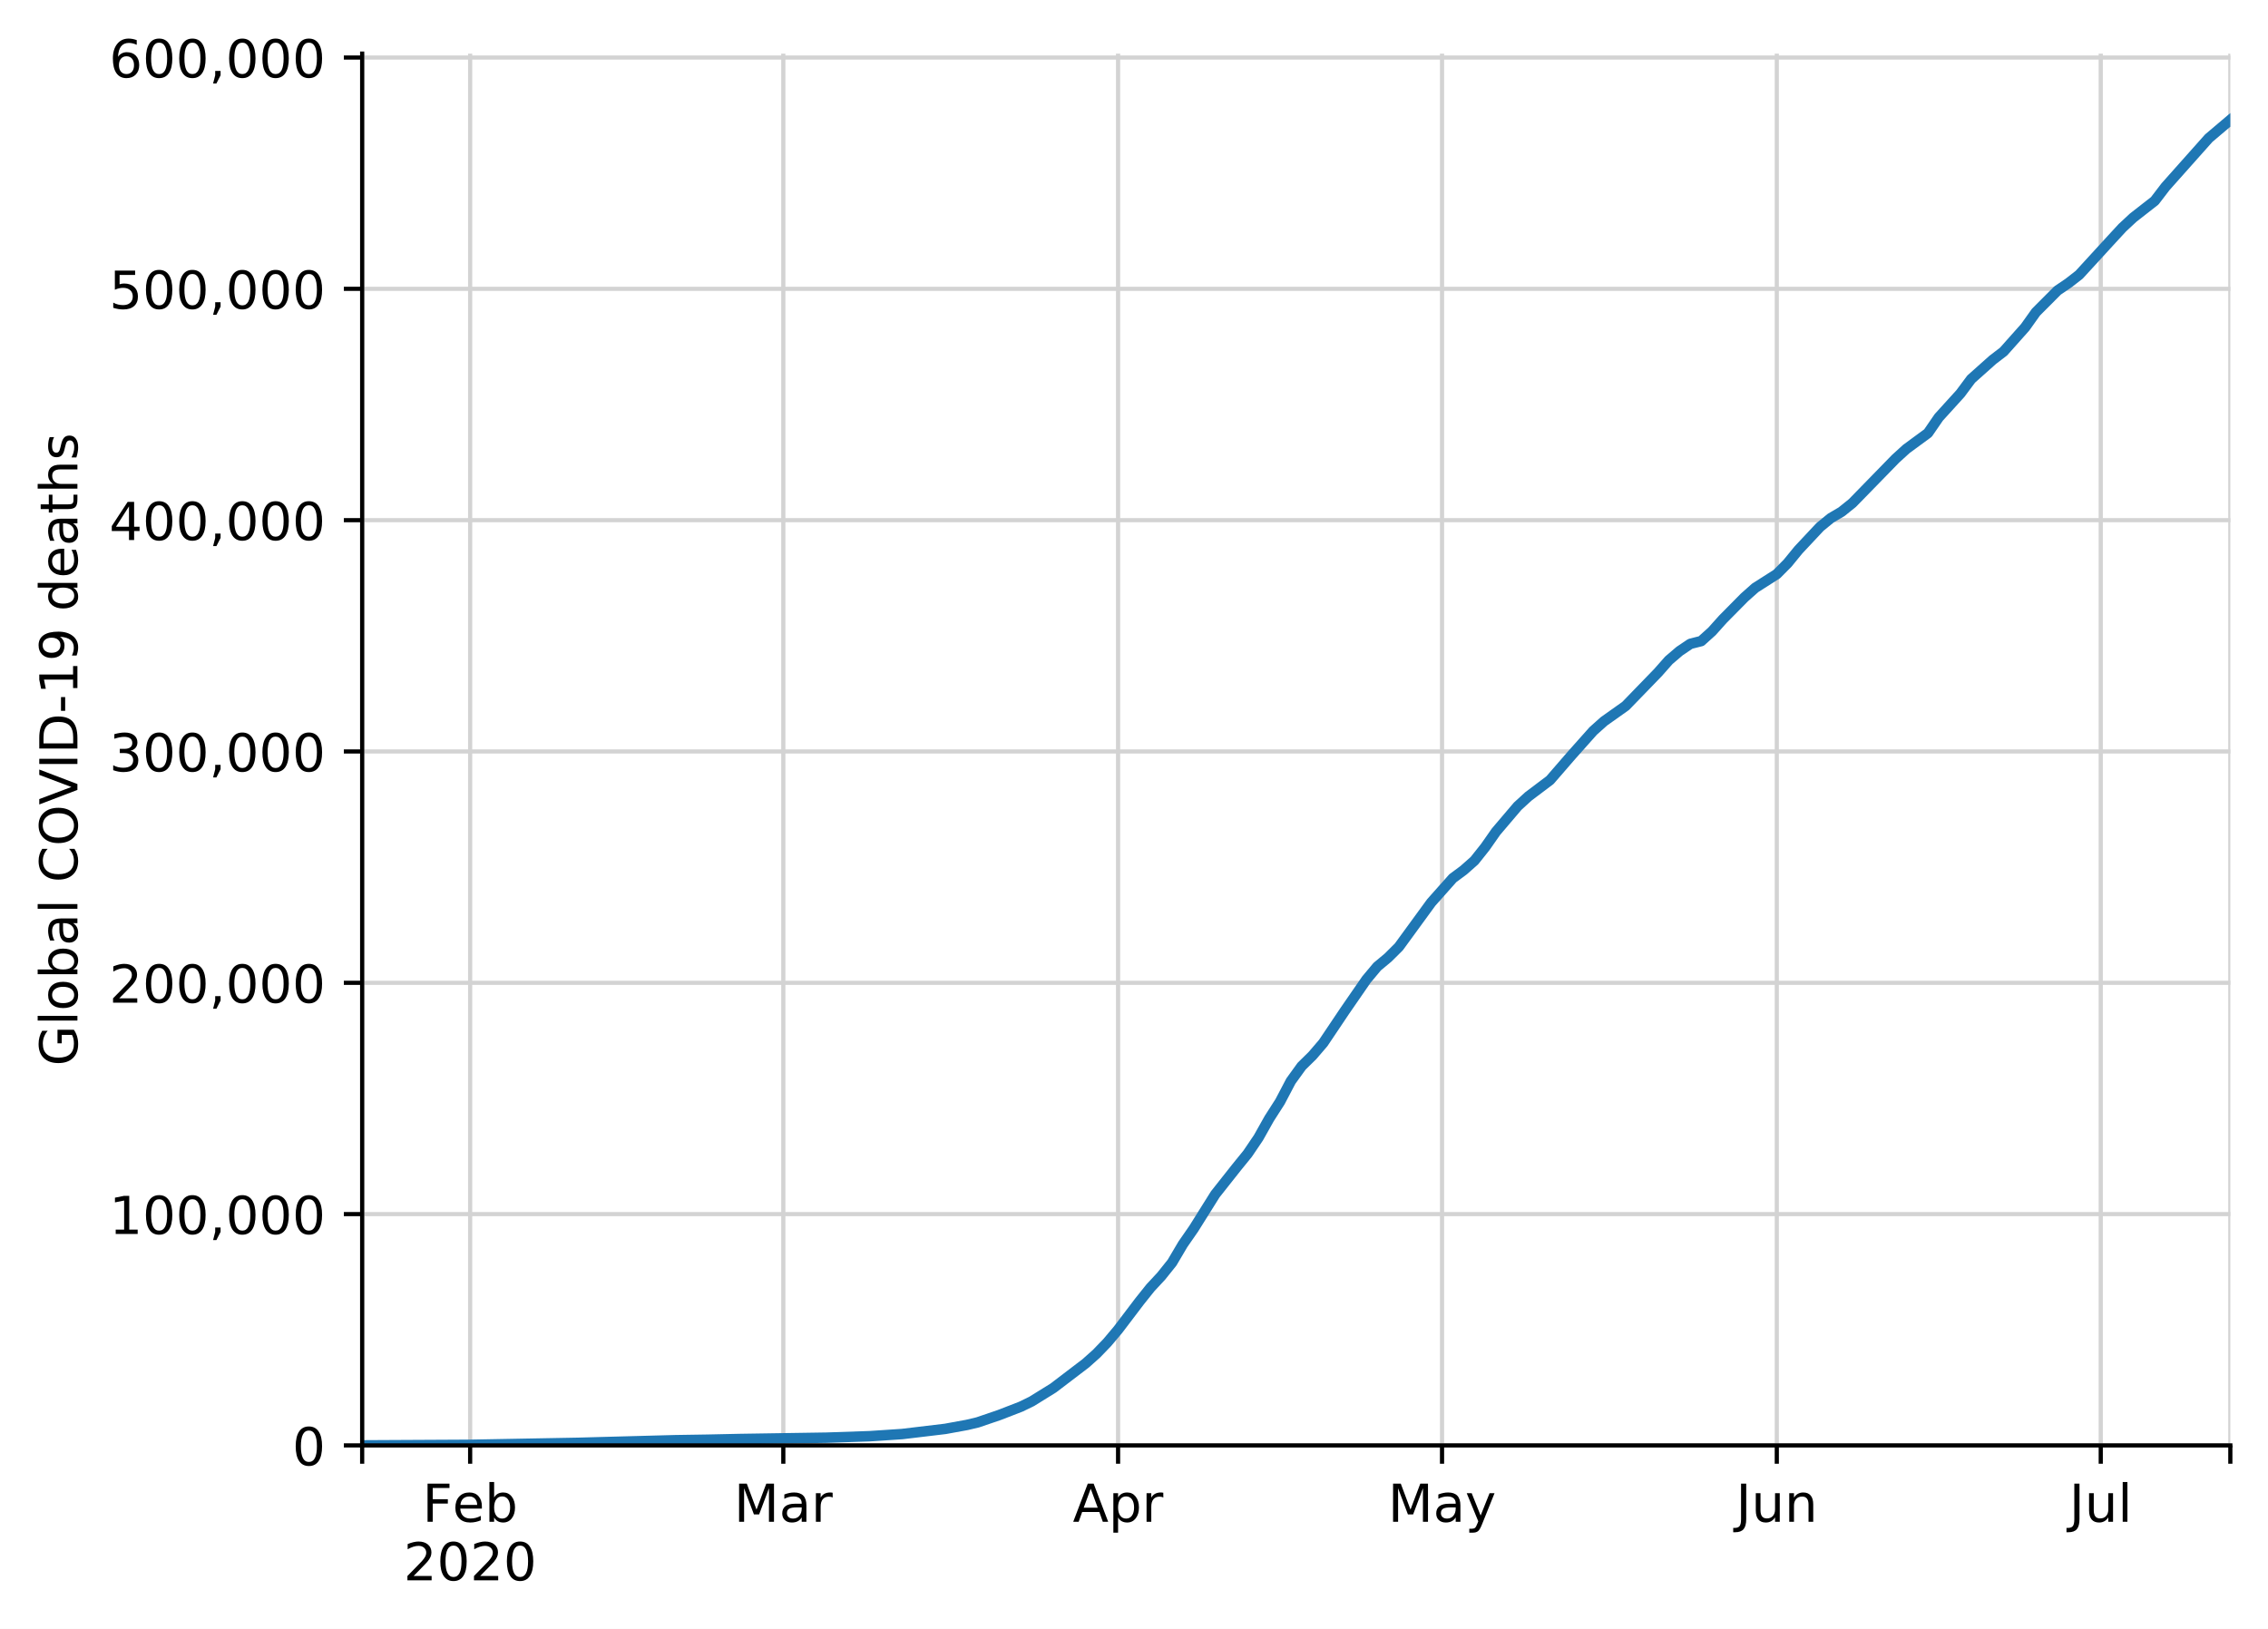
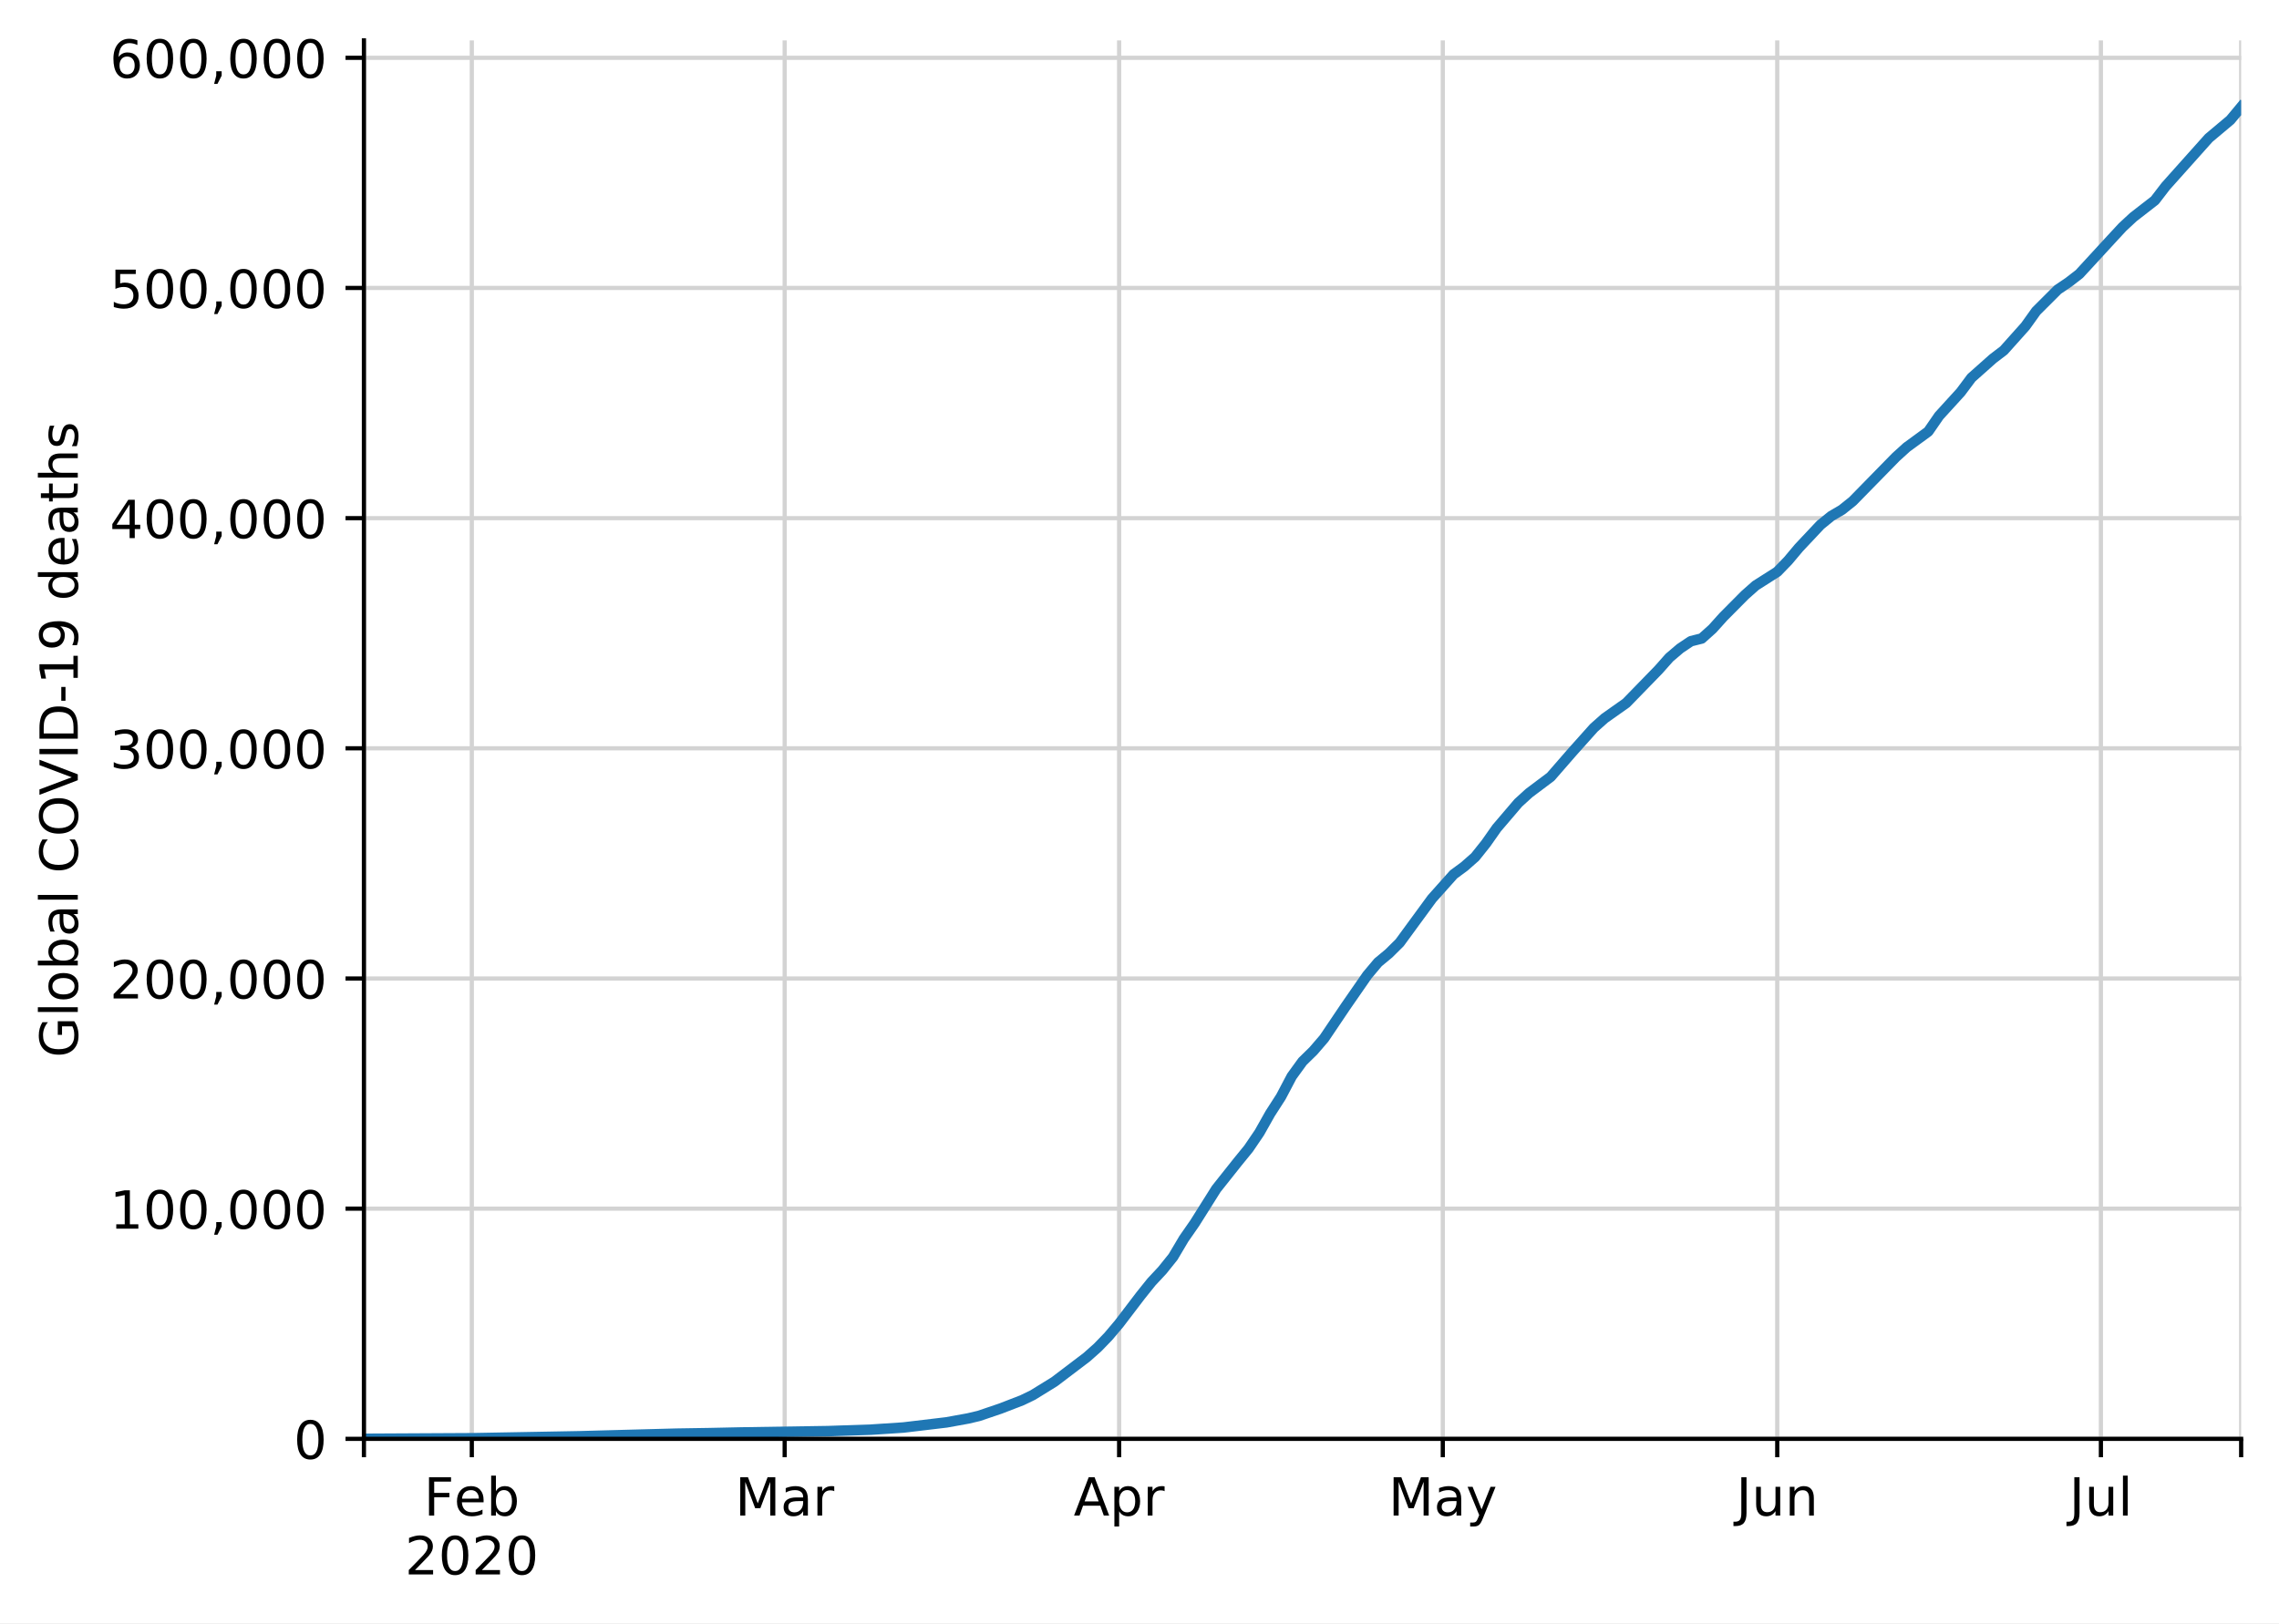
- <svg xmlns="http://www.w3.org/2000/svg" xmlns:xlink="http://www.w3.org/1999/xlink" height="311.438pt" version="1.1" viewBox="0 0 433.551 311.438" width="433.551pt">
+ <svg xmlns="http://www.w3.org/2000/svg" xmlns:xlink="http://www.w3.org/1999/xlink" height="308.876pt" version="1.1" viewBox="0 0 433.551 308.876" width="433.551pt">
  <defs>
    <style type="text/css">
*{stroke-linecap:butt;stroke-linejoin:round;}
  </style>
  </defs>
  <g id="figure_1">
    <g id="patch_1">
-       <path d="M 0 311.438  L 433.551 311.438  L 433.551 0  L 0 0  z " style="fill:#ffffff;" />
+       <path d="M 0 308.876  L 433.551 308.876  L 433.551 0  L 0 0  z " style="fill:#ffffff;" />
    </g>
    <g id="axes_1">
      <g id="patch_2">
-         <path d="M 69.231 276.362  L 426.351 276.362  L 426.351 10.25  L 69.231 10.25  z " style="fill:#ffffff;" />
+         <path d="M 69.231 273.801  L 426.351 273.801  L 426.351 7.689  L 69.231 7.689  z " style="fill:#ffffff;" />
      </g>
      <g id="matplotlib.axis_1">
        <g id="xtick_1">
          <g id="line2d_1">
-             <path clip-path="url(#pc94dc7a6f0)" d="M 69.231 276.362  L 69.231 10.25  " style="fill:none;stroke:#d3d3d3;stroke-linecap:square;stroke-width:0.8;" />
+             <path clip-path="url(#pd33e599851)" d="M 69.231 273.801  L 69.231 7.689  " style="fill:none;stroke:#d3d3d3;stroke-linecap:square;stroke-width:0.8;" />
          </g>
          <g id="line2d_2">
            <defs>
-               <path d="M 0 0  L 0 3.5  " id="m6cb859eae8" style="stroke:#000000;stroke-width:0.8;" />
-             </defs>
-             <g>
-               <use style="stroke:#000000;stroke-width:0.8;" x="69.231" xlink:href="#m6cb859eae8" y="276.362" />
+               <path d="M 0 0  L 0 3.5  " id="ma510597ce5" style="stroke:#000000;stroke-width:0.8;" />
+             </defs>
+             <g>
+               <use style="stroke:#000000;stroke-width:0.8;" x="69.231" xlink:href="#ma510597ce5" y="273.801" />
            </g>
          </g>
        </g>
        <g id="xtick_2">
          <g id="line2d_3">
-             <path clip-path="url(#pc94dc7a6f0)" d="M 89.874 276.362  L 89.874 10.25  " style="fill:none;stroke:#d3d3d3;stroke-linecap:square;stroke-width:0.8;" />
+             <path clip-path="url(#pd33e599851)" d="M 89.755 273.801  L 89.755 7.689  " style="fill:none;stroke:#d3d3d3;stroke-linecap:square;stroke-width:0.8;" />
          </g>
          <g id="line2d_4">
            <g>
-               <use style="stroke:#000000;stroke-width:0.8;" x="89.874" xlink:href="#m6cb859eae8" y="276.362" />
+               <use style="stroke:#000000;stroke-width:0.8;" x="89.755" xlink:href="#ma510597ce5" y="273.801" />
            </g>
          </g>
          <g id="text_1">
            <defs>
              <path d="M 9.812 72.906  L 51.703 72.906  L 51.703 64.594  L 19.672 64.594  L 19.672 43.109  L 48.578 43.109  L 48.578 34.812  L 19.672 34.812  L 19.672 0  L 9.812 0  z " id="DejaVuSans-70" />
              <path d="M 56.203 29.594  L 56.203 25.203  L 14.891 25.203  Q 15.484 15.922 20.484 11.062  Q 25.484 6.203 34.422 6.203  Q 39.594 6.203 44.453 7.469  Q 49.312 8.734 54.109 11.281  L 54.109 2.781  Q 49.266 0.734 44.188 -0.344  Q 39.109 -1.422 33.891 -1.422  Q 20.797 -1.422 13.156 6.188  Q 5.516 13.812 5.516 26.812  Q 5.516 40.234 12.766 48.109  Q 20.016 56 32.328 56  Q 43.359 56 49.781 48.891  Q 56.203 41.797 56.203 29.594  z M 47.219 32.234  Q 47.125 39.594 43.094 43.984  Q 39.062 48.391 32.422 48.391  Q 24.906 48.391 20.391 44.141  Q 15.875 39.891 15.188 32.172  z " id="DejaVuSans-101" />
              <path d="M 48.688 27.297  Q 48.688 37.203 44.609 42.844  Q 40.531 48.484 33.406 48.484  Q 26.266 48.484 22.188 42.844  Q 18.109 37.203 18.109 27.297  Q 18.109 17.391 22.188 11.75  Q 26.266 6.109 33.406 6.109  Q 40.531 6.109 44.609 11.75  Q 48.688 17.391 48.688 27.297  z M 18.109 46.391  Q 20.953 51.266 25.266 53.625  Q 29.594 56 35.594 56  Q 45.562 56 51.781 48.094  Q 58.016 40.188 58.016 27.297  Q 58.016 14.406 51.781 6.484  Q 45.562 -1.422 35.594 -1.422  Q 29.594 -1.422 25.266 0.953  Q 20.953 3.328 18.109 8.203  L 18.109 0  L 9.078 0  L 9.078 75.984  L 18.109 75.984  z " id="DejaVuSans-98" />
            </defs>
-             <g transform="translate(80.75137 290.9608)scale(0.1 -0.1)">
+             <g transform="translate(80.63273 288.399)scale(0.1 -0.1)">
              <use xlink:href="#DejaVuSans-70" />
              <use x="57.441" xlink:href="#DejaVuSans-101" />
              <use x="118.965" xlink:href="#DejaVuSans-98" />
            </g>
            <defs>
              <path d="M 19.188 8.297  L 53.609 8.297  L 53.609 0  L 7.328 0  L 7.328 8.297  Q 12.938 14.109 22.625 23.891  Q 32.328 33.688 34.812 36.531  Q 39.547 41.844 41.422 45.531  Q 43.312 49.219 43.312 52.781  Q 43.312 58.594 39.234 62.25  Q 35.156 65.922 28.609 65.922  Q 23.969 65.922 18.812 64.312  Q 13.672 62.703 7.812 59.422  L 7.812 69.391  Q 13.766 71.781 18.938 73  Q 24.125 74.219 28.422 74.219  Q 39.75 74.219 46.484 68.547  Q 53.219 62.891 53.219 53.422  Q 53.219 48.922 51.531 44.891  Q 49.859 40.875 45.406 35.406  Q 44.188 33.984 37.641 27.219  Q 31.109 20.453 19.188 8.297  z " id="DejaVuSans-50" />
              <path d="M 31.781 66.406  Q 24.172 66.406 20.328 58.906  Q 16.5 51.422 16.5 36.375  Q 16.5 21.391 20.328 13.891  Q 24.172 6.391 31.781 6.391  Q 39.453 6.391 43.281 13.891  Q 47.125 21.391 47.125 36.375  Q 47.125 51.422 43.281 58.906  Q 39.453 66.406 31.781 66.406  z M 31.781 74.219  Q 44.047 74.219 50.516 64.516  Q 56.984 54.828 56.984 36.375  Q 56.984 17.969 50.516 8.266  Q 44.047 -1.422 31.781 -1.422  Q 19.531 -1.422 13.062 8.266  Q 6.594 17.969 6.594 36.375  Q 6.594 54.828 13.062 64.516  Q 19.531 74.219 31.781 74.219  z " id="DejaVuSans-48" />
            </defs>
-             <g transform="translate(77.14902 302.1586)scale(0.1 -0.1)">
+             <g transform="translate(77.03039 299.5968)scale(0.1 -0.1)">
              <use xlink:href="#DejaVuSans-50" />
              <use x="63.623" xlink:href="#DejaVuSans-48" />
              <use x="127.246" xlink:href="#DejaVuSans-50" />
              <use x="190.869" xlink:href="#DejaVuSans-48" />
            </g>
          </g>
        </g>
        <g id="xtick_3">
          <g id="line2d_5">
-             <path clip-path="url(#pc94dc7a6f0)" d="M 149.738 276.362  L 149.738 10.25  " style="fill:none;stroke:#d3d3d3;stroke-linecap:square;stroke-width:0.8;" />
+             <path clip-path="url(#pd33e599851)" d="M 149.275 273.801  L 149.275 7.689  " style="fill:none;stroke:#d3d3d3;stroke-linecap:square;stroke-width:0.8;" />
          </g>
          <g id="line2d_6">
            <g>
-               <use style="stroke:#000000;stroke-width:0.8;" x="149.738" xlink:href="#m6cb859eae8" y="276.362" />
+               <use style="stroke:#000000;stroke-width:0.8;" x="149.275" xlink:href="#ma510597ce5" y="273.801" />
            </g>
          </g>
          <g id="text_2">
            <defs>
              <path d="M 9.812 72.906  L 24.516 72.906  L 43.109 23.297  L 61.812 72.906  L 76.516 72.906  L 76.516 0  L 66.891 0  L 66.891 64.016  L 48.094 14.016  L 38.188 14.016  L 19.391 64.016  L 19.391 0  L 9.812 0  z " id="DejaVuSans-77" />
              <path d="M 34.281 27.484  Q 23.391 27.484 19.188 25  Q 14.984 22.516 14.984 16.5  Q 14.984 11.719 18.141 8.906  Q 21.297 6.109 26.703 6.109  Q 34.188 6.109 38.703 11.406  Q 43.219 16.703 43.219 25.484  L 43.219 27.484  z M 52.203 31.203  L 52.203 0  L 43.219 0  L 43.219 8.297  Q 40.141 3.328 35.547 0.953  Q 30.953 -1.422 24.312 -1.422  Q 15.922 -1.422 10.953 3.297  Q 6 8.016 6 15.922  Q 6 25.141 12.172 29.828  Q 18.359 34.516 30.609 34.516  L 43.219 34.516  L 43.219 35.406  Q 43.219 41.609 39.141 45  Q 35.062 48.391 27.688 48.391  Q 23 48.391 18.547 47.266  Q 14.109 46.141 10.016 43.891  L 10.016 52.203  Q 14.938 54.109 19.578 55.047  Q 24.219 56 28.609 56  Q 40.484 56 46.344 49.844  Q 52.203 43.703 52.203 31.203  z " id="DejaVuSans-97" />
              <path d="M 41.109 46.297  Q 39.594 47.172 37.812 47.578  Q 36.031 48 33.891 48  Q 26.266 48 22.188 43.047  Q 18.109 38.094 18.109 28.812  L 18.109 0  L 9.078 0  L 9.078 54.688  L 18.109 54.688  L 18.109 46.188  Q 20.953 51.172 25.484 53.578  Q 30.031 56 36.531 56  Q 37.453 56 38.578 55.875  Q 39.703 55.766 41.062 55.516  z " id="DejaVuSans-114" />
            </defs>
-             <g transform="translate(140.3045 290.9608)scale(0.1 -0.1)">
+             <g transform="translate(139.8418 288.399)scale(0.1 -0.1)">
              <use xlink:href="#DejaVuSans-77" />
              <use x="86.279" xlink:href="#DejaVuSans-97" />
              <use x="147.559" xlink:href="#DejaVuSans-114" />
            </g>
          </g>
        </g>
        <g id="xtick_4">
          <g id="line2d_7">
-             <path clip-path="url(#pc94dc7a6f0)" d="M 213.731 276.362  L 213.731 10.25  " style="fill:none;stroke:#d3d3d3;stroke-linecap:square;stroke-width:0.8;" />
+             <path clip-path="url(#pd33e599851)" d="M 212.9 273.801  L 212.9 7.689  " style="fill:none;stroke:#d3d3d3;stroke-linecap:square;stroke-width:0.8;" />
          </g>
          <g id="line2d_8">
            <g>
-               <use style="stroke:#000000;stroke-width:0.8;" x="213.731" xlink:href="#m6cb859eae8" y="276.362" />
+               <use style="stroke:#000000;stroke-width:0.8;" x="212.9" xlink:href="#ma510597ce5" y="273.801" />
            </g>
          </g>
          <g id="text_3">
            <defs>
              <path d="M 34.188 63.188  L 20.797 26.906  L 47.609 26.906  z M 28.609 72.906  L 39.797 72.906  L 67.578 0  L 57.328 0  L 50.688 18.703  L 17.828 18.703  L 11.188 0  L 0.781 0  z " id="DejaVuSans-65" />
              <path d="M 18.109 8.203  L 18.109 -20.797  L 9.078 -20.797  L 9.078 54.688  L 18.109 54.688  L 18.109 46.391  Q 20.953 51.266 25.266 53.625  Q 29.594 56 35.594 56  Q 45.562 56 51.781 48.094  Q 58.016 40.188 58.016 27.297  Q 58.016 14.406 51.781 6.484  Q 45.562 -1.422 35.594 -1.422  Q 29.594 -1.422 25.266 0.953  Q 20.953 3.328 18.109 8.203  z M 48.688 27.297  Q 48.688 37.203 44.609 42.844  Q 40.531 48.484 33.406 48.484  Q 26.266 48.484 22.188 42.844  Q 18.109 37.203 18.109 27.297  Q 18.109 17.391 22.188 11.75  Q 26.266 6.109 33.406 6.109  Q 40.531 6.109 44.609 11.75  Q 48.688 17.391 48.688 27.297  z " id="DejaVuSans-112" />
            </defs>
-             <g transform="translate(205.0807 290.9608)scale(0.1 -0.1)">
+             <g transform="translate(204.2502 288.399)scale(0.1 -0.1)">
              <use xlink:href="#DejaVuSans-65" />
              <use x="68.408" xlink:href="#DejaVuSans-112" />
              <use x="131.885" xlink:href="#DejaVuSans-114" />
            </g>
          </g>
        </g>
        <g id="xtick_5">
          <g id="line2d_9">
-             <path clip-path="url(#pc94dc7a6f0)" d="M 275.659 276.362  L 275.659 10.25  " style="fill:none;stroke:#d3d3d3;stroke-linecap:square;stroke-width:0.8;" />
+             <path clip-path="url(#pd33e599851)" d="M 274.473 273.801  L 274.473 7.689  " style="fill:none;stroke:#d3d3d3;stroke-linecap:square;stroke-width:0.8;" />
          </g>
          <g id="line2d_10">
            <g>
-               <use style="stroke:#000000;stroke-width:0.8;" x="275.659" xlink:href="#m6cb859eae8" y="276.362" />
+               <use style="stroke:#000000;stroke-width:0.8;" x="274.473" xlink:href="#ma510597ce5" y="273.801" />
            </g>
          </g>
          <g id="text_4">
            <defs>
              <path d="M 32.172 -5.078  Q 28.375 -14.844 24.75 -17.812  Q 21.141 -20.797 15.094 -20.797  L 7.906 -20.797  L 7.906 -13.281  L 13.188 -13.281  Q 16.891 -13.281 18.938 -11.516  Q 21 -9.766 23.484 -3.219  L 25.094 0.875  L 2.984 54.688  L 12.5 54.688  L 29.594 11.922  L 46.688 54.688  L 56.203 54.688  z " id="DejaVuSans-121" />
            </defs>
-             <g transform="translate(265.3215 290.9608)scale(0.1 -0.1)">
+             <g transform="translate(264.1351 288.399)scale(0.1 -0.1)">
              <use xlink:href="#DejaVuSans-77" />
              <use x="86.279" xlink:href="#DejaVuSans-97" />
              <use x="147.559" xlink:href="#DejaVuSans-121" />
            </g>
          </g>
        </g>
        <g id="xtick_6">
          <g id="line2d_11">
-             <path clip-path="url(#pc94dc7a6f0)" d="M 339.652 276.362  L 339.652 10.25  " style="fill:none;stroke:#d3d3d3;stroke-linecap:square;stroke-width:0.8;" />
+             <path clip-path="url(#pd33e599851)" d="M 338.097 273.801  L 338.097 7.689  " style="fill:none;stroke:#d3d3d3;stroke-linecap:square;stroke-width:0.8;" />
          </g>
          <g id="line2d_12">
            <g>
-               <use style="stroke:#000000;stroke-width:0.8;" x="339.652" xlink:href="#m6cb859eae8" y="276.362" />
+               <use style="stroke:#000000;stroke-width:0.8;" x="338.097" xlink:href="#ma510597ce5" y="273.801" />
            </g>
          </g>
          <g id="text_5">
            <defs>
              <path d="M 9.812 72.906  L 19.672 72.906  L 19.672 5.078  Q 19.672 -8.109 14.672 -14.062  Q 9.672 -20.016 -1.422 -20.016  L -5.172 -20.016  L -5.172 -11.719  L -2.094 -11.719  Q 4.438 -11.719 7.125 -8.047  Q 9.812 -4.391 9.812 5.078  z " id="DejaVuSans-74" />
              <path d="M 8.5 21.578  L 8.5 54.688  L 17.484 54.688  L 17.484 21.922  Q 17.484 14.156 20.5 10.266  Q 23.531 6.391 29.594 6.391  Q 36.859 6.391 41.078 11.031  Q 45.312 15.672 45.312 23.688  L 45.312 54.688  L 54.297 54.688  L 54.297 0  L 45.312 0  L 45.312 8.406  Q 42.047 3.422 37.719 1  Q 33.406 -1.422 27.688 -1.422  Q 18.266 -1.422 13.375 4.438  Q 8.5 10.297 8.5 21.578  z M 31.109 56  z " id="DejaVuSans-117" />
              <path d="M 54.891 33.016  L 54.891 0  L 45.906 0  L 45.906 32.719  Q 45.906 40.484 42.875 44.328  Q 39.844 48.188 33.797 48.188  Q 26.516 48.188 22.312 43.547  Q 18.109 38.922 18.109 30.906  L 18.109 0  L 9.078 0  L 9.078 54.688  L 18.109 54.688  L 18.109 46.188  Q 21.344 51.125 25.703 53.562  Q 30.078 56 35.797 56  Q 45.219 56 50.047 50.172  Q 54.891 44.344 54.891 33.016  z " id="DejaVuSans-110" />
            </defs>
-             <g transform="translate(331.8391 290.9608)scale(0.1 -0.1)">
+             <g transform="translate(330.285 288.399)scale(0.1 -0.1)">
              <use xlink:href="#DejaVuSans-74" />
              <use x="29.492" xlink:href="#DejaVuSans-117" />
              <use x="92.871" xlink:href="#DejaVuSans-110" />
            </g>
          </g>
        </g>
        <g id="xtick_7">
          <g id="line2d_13">
-             <path clip-path="url(#pc94dc7a6f0)" d="M 401.58 276.362  L 401.58 10.25  " style="fill:none;stroke:#d3d3d3;stroke-linecap:square;stroke-width:0.8;" />
+             <path clip-path="url(#pd33e599851)" d="M 399.67 273.801  L 399.67 7.689  " style="fill:none;stroke:#d3d3d3;stroke-linecap:square;stroke-width:0.8;" />
          </g>
          <g id="line2d_14">
            <g>
-               <use style="stroke:#000000;stroke-width:0.8;" x="401.58" xlink:href="#m6cb859eae8" y="276.362" />
+               <use style="stroke:#000000;stroke-width:0.8;" x="399.67" xlink:href="#ma510597ce5" y="273.801" />
            </g>
          </g>
          <g id="text_6">
            <defs>
              <path d="M 9.422 75.984  L 18.406 75.984  L 18.406 0  L 9.422 0  z " id="DejaVuSans-108" />
            </defs>
-             <g transform="translate(395.5471 290.9608)scale(0.1 -0.1)">
+             <g transform="translate(393.6371 288.399)scale(0.1 -0.1)">
              <use xlink:href="#DejaVuSans-74" />
              <use x="29.492" xlink:href="#DejaVuSans-117" />
              <use x="92.871" xlink:href="#DejaVuSans-108" />
            </g>
          </g>
        </g>
        <g id="xtick_8">
          <g id="line2d_15">
-             <path clip-path="url(#pc94dc7a6f0)" d="M 426.351 276.362  L 426.351 10.25  " style="fill:none;stroke:#d3d3d3;stroke-linecap:square;stroke-width:0.8;" />
+             <path clip-path="url(#pd33e599851)" d="M 426.351 273.801  L 426.351 7.689  " style="fill:none;stroke:#d3d3d3;stroke-linecap:square;stroke-width:0.8;" />
          </g>
          <g id="line2d_16">
            <g>
-               <use style="stroke:#000000;stroke-width:0.8;" x="426.351" xlink:href="#m6cb859eae8" y="276.362" />
+               <use style="stroke:#000000;stroke-width:0.8;" x="426.351" xlink:href="#ma510597ce5" y="273.801" />
            </g>
          </g>
        </g>
      </g>
      <g id="matplotlib.axis_2">
        <g id="ytick_1">
          <g id="line2d_17">
-             <path clip-path="url(#pc94dc7a6f0)" d="M 69.231 276.362  L 426.351 276.362  " style="fill:none;stroke:#d3d3d3;stroke-linecap:square;stroke-width:0.8;" />
+             <path clip-path="url(#pd33e599851)" d="M 69.231 273.801  L 426.351 273.801  " style="fill:none;stroke:#d3d3d3;stroke-linecap:square;stroke-width:0.8;" />
          </g>
          <g id="line2d_18">
            <defs>
-               <path d="M 0 0  L -3.5 0  " id="m8be91685e3" style="stroke:#000000;stroke-width:0.8;" />
-             </defs>
-             <g>
-               <use style="stroke:#000000;stroke-width:0.8;" x="69.231" xlink:href="#m8be91685e3" y="276.362" />
+               <path d="M 0 0  L -3.5 0  " id="md29e95d505" style="stroke:#000000;stroke-width:0.8;" />
+             </defs>
+             <g>
+               <use style="stroke:#000000;stroke-width:0.8;" x="69.231" xlink:href="#md29e95d505" y="273.801" />
            </g>
          </g>
          <g id="text_7">
-             <g transform="translate(55.86875 280.1616)scale(0.1 -0.1)">
+             <g transform="translate(55.86875 277.5998)scale(0.1 -0.1)">
              <use xlink:href="#DejaVuSans-48" />
            </g>
          </g>
        </g>
        <g id="ytick_2">
          <g id="line2d_19">
-             <path clip-path="url(#pc94dc7a6f0)" d="M 69.231 232.135  L 426.351 232.135  " style="fill:none;stroke:#d3d3d3;stroke-linecap:square;stroke-width:0.8;" />
+             <path clip-path="url(#pd33e599851)" d="M 69.231 230  L 426.351 230  " style="fill:none;stroke:#d3d3d3;stroke-linecap:square;stroke-width:0.8;" />
          </g>
          <g id="line2d_20">
            <g>
-               <use style="stroke:#000000;stroke-width:0.8;" x="69.231" xlink:href="#m8be91685e3" y="232.135" />
+               <use style="stroke:#000000;stroke-width:0.8;" x="69.231" xlink:href="#md29e95d505" y="230" />
            </g>
          </g>
          <g id="text_8">
            <defs>
              <path d="M 12.406 8.297  L 28.516 8.297  L 28.516 63.922  L 10.984 60.406  L 10.984 69.391  L 28.422 72.906  L 38.281 72.906  L 38.281 8.297  L 54.391 8.297  L 54.391 0  L 12.406 0  z " id="DejaVuSans-49" />
              <path d="M 11.719 12.406  L 22.016 12.406  L 22.016 4  L 14.016 -11.625  L 7.719 -11.625  L 11.719 4  z " id="DejaVuSans-44" />
            </defs>
-             <g transform="translate(20.87813 235.9344)scale(0.1 -0.1)">
+             <g transform="translate(20.87813 233.7996)scale(0.1 -0.1)">
              <use xlink:href="#DejaVuSans-49" />
              <use x="63.623" xlink:href="#DejaVuSans-48" />
              <use x="127.246" xlink:href="#DejaVuSans-48" />
              <use x="190.869" xlink:href="#DejaVuSans-44" />
              <use x="222.656" xlink:href="#DejaVuSans-48" />
              <use x="286.279" xlink:href="#DejaVuSans-48" />
              <use x="349.902" xlink:href="#DejaVuSans-48" />
            </g>
          </g>
        </g>
        <g id="ytick_3">
          <g id="line2d_21">
-             <path clip-path="url(#pc94dc7a6f0)" d="M 69.231 187.908  L 426.351 187.908  " style="fill:none;stroke:#d3d3d3;stroke-linecap:square;stroke-width:0.8;" />
+             <path clip-path="url(#pd33e599851)" d="M 69.231 186.2  L 426.351 186.2  " style="fill:none;stroke:#d3d3d3;stroke-linecap:square;stroke-width:0.8;" />
          </g>
          <g id="line2d_22">
            <g>
-               <use style="stroke:#000000;stroke-width:0.8;" x="69.231" xlink:href="#m8be91685e3" y="187.908" />
+               <use style="stroke:#000000;stroke-width:0.8;" x="69.231" xlink:href="#md29e95d505" y="186.2" />
            </g>
          </g>
          <g id="text_9">
-             <g transform="translate(20.87813 191.7072)scale(0.1 -0.1)">
+             <g transform="translate(20.87813 189.9993)scale(0.1 -0.1)">
              <use xlink:href="#DejaVuSans-50" />
              <use x="63.623" xlink:href="#DejaVuSans-48" />
              <use x="127.246" xlink:href="#DejaVuSans-48" />
              <use x="190.869" xlink:href="#DejaVuSans-44" />
              <use x="222.656" xlink:href="#DejaVuSans-48" />
              <use x="286.279" xlink:href="#DejaVuSans-48" />
              <use x="349.902" xlink:href="#DejaVuSans-48" />
            </g>
          </g>
        </g>
        <g id="ytick_4">
          <g id="line2d_23">
-             <path clip-path="url(#pc94dc7a6f0)" d="M 69.231 143.681  L 426.351 143.681  " style="fill:none;stroke:#d3d3d3;stroke-linecap:square;stroke-width:0.8;" />
+             <path clip-path="url(#pd33e599851)" d="M 69.231 142.4  L 426.351 142.4  " style="fill:none;stroke:#d3d3d3;stroke-linecap:square;stroke-width:0.8;" />
          </g>
          <g id="line2d_24">
            <g>
-               <use style="stroke:#000000;stroke-width:0.8;" x="69.231" xlink:href="#m8be91685e3" y="143.681" />
+               <use style="stroke:#000000;stroke-width:0.8;" x="69.231" xlink:href="#md29e95d505" y="142.4" />
            </g>
          </g>
          <g id="text_10">
            <defs>
              <path d="M 40.578 39.312  Q 47.656 37.797 51.625 33  Q 55.609 28.219 55.609 21.188  Q 55.609 10.406 48.188 4.484  Q 40.766 -1.422 27.094 -1.422  Q 22.516 -1.422 17.656 -0.516  Q 12.797 0.391 7.625 2.203  L 7.625 11.719  Q 11.719 9.328 16.594 8.109  Q 21.484 6.891 26.812 6.891  Q 36.078 6.891 40.938 10.547  Q 45.797 14.203 45.797 21.188  Q 45.797 27.641 41.281 31.266  Q 36.766 34.906 28.719 34.906  L 20.219 34.906  L 20.219 43.016  L 29.109 43.016  Q 36.375 43.016 40.234 45.922  Q 44.094 48.828 44.094 54.297  Q 44.094 59.906 40.109 62.906  Q 36.141 65.922 28.719 65.922  Q 24.656 65.922 20.016 65.031  Q 15.375 64.156 9.812 62.312  L 9.812 71.094  Q 15.438 72.656 20.344 73.438  Q 25.25 74.219 29.594 74.219  Q 40.828 74.219 47.359 69.109  Q 53.906 64.016 53.906 55.328  Q 53.906 49.266 50.438 45.094  Q 46.969 40.922 40.578 39.312  z " id="DejaVuSans-51" />
            </defs>
-             <g transform="translate(20.87813 147.48)scale(0.1 -0.1)">
+             <g transform="translate(20.87813 146.1991)scale(0.1 -0.1)">
              <use xlink:href="#DejaVuSans-51" />
              <use x="63.623" xlink:href="#DejaVuSans-48" />
              <use x="127.246" xlink:href="#DejaVuSans-48" />
              <use x="190.869" xlink:href="#DejaVuSans-44" />
              <use x="222.656" xlink:href="#DejaVuSans-48" />
              <use x="286.279" xlink:href="#DejaVuSans-48" />
              <use x="349.902" xlink:href="#DejaVuSans-48" />
            </g>
          </g>
        </g>
        <g id="ytick_5">
          <g id="line2d_25">
-             <path clip-path="url(#pc94dc7a6f0)" d="M 69.231 99.454  L 426.351 99.454  " style="fill:none;stroke:#d3d3d3;stroke-linecap:square;stroke-width:0.8;" />
+             <path clip-path="url(#pd33e599851)" d="M 69.231 98.6  L 426.351 98.6  " style="fill:none;stroke:#d3d3d3;stroke-linecap:square;stroke-width:0.8;" />
          </g>
          <g id="line2d_26">
            <g>
-               <use style="stroke:#000000;stroke-width:0.8;" x="69.231" xlink:href="#m8be91685e3" y="99.454" />
+               <use style="stroke:#000000;stroke-width:0.8;" x="69.231" xlink:href="#md29e95d505" y="98.6" />
            </g>
          </g>
          <g id="text_11">
            <defs>
              <path d="M 37.797 64.312  L 12.891 25.391  L 37.797 25.391  z M 35.203 72.906  L 47.609 72.906  L 47.609 25.391  L 58.016 25.391  L 58.016 17.188  L 47.609 17.188  L 47.609 0  L 37.797 0  L 37.797 17.188  L 4.891 17.188  L 4.891 26.703  z " id="DejaVuSans-52" />
            </defs>
-             <g transform="translate(20.87813 103.2528)scale(0.1 -0.1)">
+             <g transform="translate(20.87813 102.3989)scale(0.1 -0.1)">
              <use xlink:href="#DejaVuSans-52" />
              <use x="63.623" xlink:href="#DejaVuSans-48" />
              <use x="127.246" xlink:href="#DejaVuSans-48" />
              <use x="190.869" xlink:href="#DejaVuSans-44" />
              <use x="222.656" xlink:href="#DejaVuSans-48" />
              <use x="286.279" xlink:href="#DejaVuSans-48" />
              <use x="349.902" xlink:href="#DejaVuSans-48" />
            </g>
          </g>
        </g>
        <g id="ytick_6">
          <g id="line2d_27">
-             <path clip-path="url(#pc94dc7a6f0)" d="M 69.231 55.226  L 426.351 55.226  " style="fill:none;stroke:#d3d3d3;stroke-linecap:square;stroke-width:0.8;" />
+             <path clip-path="url(#pd33e599851)" d="M 69.231 54.799  L 426.351 54.799  " style="fill:none;stroke:#d3d3d3;stroke-linecap:square;stroke-width:0.8;" />
          </g>
          <g id="line2d_28">
            <g>
-               <use style="stroke:#000000;stroke-width:0.8;" x="69.231" xlink:href="#m8be91685e3" y="55.226" />
+               <use style="stroke:#000000;stroke-width:0.8;" x="69.231" xlink:href="#md29e95d505" y="54.799" />
            </g>
          </g>
          <g id="text_12">
            <defs>
              <path d="M 10.797 72.906  L 49.516 72.906  L 49.516 64.594  L 19.828 64.594  L 19.828 46.734  Q 21.969 47.469 24.109 47.828  Q 26.266 48.188 28.422 48.188  Q 40.625 48.188 47.75 41.5  Q 54.891 34.812 54.891 23.391  Q 54.891 11.625 47.562 5.094  Q 40.234 -1.422 26.906 -1.422  Q 22.312 -1.422 17.547 -0.641  Q 12.797 0.141 7.719 1.703  L 7.719 11.625  Q 12.109 9.234 16.797 8.062  Q 21.484 6.891 26.703 6.891  Q 35.156 6.891 40.078 11.328  Q 45.016 15.766 45.016 23.391  Q 45.016 31 40.078 35.438  Q 35.156 39.891 26.703 39.891  Q 22.75 39.891 18.812 39.016  Q 14.891 38.141 10.797 36.281  z " id="DejaVuSans-53" />
            </defs>
-             <g transform="translate(20.87813 59.02562)scale(0.1 -0.1)">
+             <g transform="translate(20.87813 58.59866)scale(0.1 -0.1)">
              <use xlink:href="#DejaVuSans-53" />
              <use x="63.623" xlink:href="#DejaVuSans-48" />
              <use x="127.246" xlink:href="#DejaVuSans-48" />
              <use x="190.869" xlink:href="#DejaVuSans-44" />
              <use x="222.656" xlink:href="#DejaVuSans-48" />
              <use x="286.279" xlink:href="#DejaVuSans-48" />
              <use x="349.902" xlink:href="#DejaVuSans-48" />
            </g>
          </g>
        </g>
        <g id="ytick_7">
          <g id="line2d_29">
-             <path clip-path="url(#pc94dc7a6f0)" d="M 69.231 10.999  L 426.351 10.999  " style="fill:none;stroke:#d3d3d3;stroke-linecap:square;stroke-width:0.8;" />
+             <path clip-path="url(#pd33e599851)" d="M 69.231 10.999  L 426.351 10.999  " style="fill:none;stroke:#d3d3d3;stroke-linecap:square;stroke-width:0.8;" />
          </g>
          <g id="line2d_30">
            <g>
-               <use style="stroke:#000000;stroke-width:0.8;" x="69.231" xlink:href="#m8be91685e3" y="10.999" />
+               <use style="stroke:#000000;stroke-width:0.8;" x="69.231" xlink:href="#md29e95d505" y="10.999" />
            </g>
          </g>
          <g id="text_13">
            <defs>
              <path d="M 33.016 40.375  Q 26.375 40.375 22.484 35.828  Q 18.609 31.297 18.609 23.391  Q 18.609 15.531 22.484 10.953  Q 26.375 6.391 33.016 6.391  Q 39.656 6.391 43.531 10.953  Q 47.406 15.531 47.406 23.391  Q 47.406 31.297 43.531 35.828  Q 39.656 40.375 33.016 40.375  z M 52.594 71.297  L 52.594 62.312  Q 48.875 64.062 45.094 64.984  Q 41.312 65.922 37.594 65.922  Q 27.828 65.922 22.672 59.328  Q 17.531 52.734 16.797 39.406  Q 19.672 43.656 24.016 45.922  Q 28.375 48.188 33.594 48.188  Q 44.578 48.188 50.953 41.516  Q 57.328 34.859 57.328 23.391  Q 57.328 12.156 50.688 5.359  Q 44.047 -1.422 33.016 -1.422  Q 20.359 -1.422 13.672 8.266  Q 6.984 17.969 6.984 36.375  Q 6.984 53.656 15.188 63.938  Q 23.391 74.219 37.203 74.219  Q 40.922 74.219 44.703 73.484  Q 48.484 72.75 52.594 71.297  z " id="DejaVuSans-54" />
            </defs>
            <g transform="translate(20.87813 14.79844)scale(0.1 -0.1)">
              <use xlink:href="#DejaVuSans-54" />
              <use x="63.623" xlink:href="#DejaVuSans-48" />
              <use x="127.246" xlink:href="#DejaVuSans-48" />
              <use x="190.869" xlink:href="#DejaVuSans-44" />
              <use x="222.656" xlink:href="#DejaVuSans-48" />
              <use x="286.279" xlink:href="#DejaVuSans-48" />
              <use x="349.902" xlink:href="#DejaVuSans-48" />
            </g>
          </g>
        </g>
        <g id="text_14">
          <defs>
            <path d="M 59.516 10.406  L 59.516 29.984  L 43.406 29.984  L 43.406 38.094  L 69.281 38.094  L 69.281 6.781  Q 63.578 2.734 56.688 0.656  Q 49.812 -1.422 42 -1.422  Q 24.906 -1.422 15.25 8.562  Q 5.609 18.562 5.609 36.375  Q 5.609 54.25 15.25 64.234  Q 24.906 74.219 42 74.219  Q 49.125 74.219 55.547 72.453  Q 61.969 70.703 67.391 67.281  L 67.391 56.781  Q 61.922 61.422 55.766 63.766  Q 49.609 66.109 42.828 66.109  Q 29.438 66.109 22.719 58.641  Q 16.016 51.172 16.016 36.375  Q 16.016 21.625 22.719 14.156  Q 29.438 6.688 42.828 6.688  Q 48.047 6.688 52.141 7.594  Q 56.25 8.5 59.516 10.406  z " id="DejaVuSans-71" />
            <path d="M 30.609 48.391  Q 23.391 48.391 19.188 42.75  Q 14.984 37.109 14.984 27.297  Q 14.984 17.484 19.156 11.844  Q 23.344 6.203 30.609 6.203  Q 37.797 6.203 41.984 11.859  Q 46.188 17.531 46.188 27.297  Q 46.188 37.016 41.984 42.703  Q 37.797 48.391 30.609 48.391  z M 30.609 56  Q 42.328 56 49.016 48.375  Q 55.719 40.766 55.719 27.297  Q 55.719 13.875 49.016 6.219  Q 42.328 -1.422 30.609 -1.422  Q 18.844 -1.422 12.172 6.219  Q 5.516 13.875 5.516 27.297  Q 5.516 40.766 12.172 48.375  Q 18.844 56 30.609 56  z " id="DejaVuSans-111" />
            <path id="DejaVuSans-32" />
            <path d="M 64.406 67.281  L 64.406 56.891  Q 59.422 61.531 53.781 63.812  Q 48.141 66.109 41.797 66.109  Q 29.297 66.109 22.656 58.469  Q 16.016 50.828 16.016 36.375  Q 16.016 21.969 22.656 14.328  Q 29.297 6.688 41.797 6.688  Q 48.141 6.688 53.781 8.984  Q 59.422 11.281 64.406 15.922  L 64.406 5.609  Q 59.234 2.094 53.438 0.328  Q 47.656 -1.422 41.219 -1.422  Q 24.656 -1.422 15.125 8.703  Q 5.609 18.844 5.609 36.375  Q 5.609 53.953 15.125 64.078  Q 24.656 74.219 41.219 74.219  Q 47.75 74.219 53.531 72.484  Q 59.328 70.75 64.406 67.281  z " id="DejaVuSans-67" />
            <path d="M 39.406 66.219  Q 28.656 66.219 22.328 58.203  Q 16.016 50.203 16.016 36.375  Q 16.016 22.609 22.328 14.594  Q 28.656 6.594 39.406 6.594  Q 50.141 6.594 56.422 14.594  Q 62.703 22.609 62.703 36.375  Q 62.703 50.203 56.422 58.203  Q 50.141 66.219 39.406 66.219  z M 39.406 74.219  Q 54.734 74.219 63.906 63.938  Q 73.094 53.656 73.094 36.375  Q 73.094 19.141 63.906 8.859  Q 54.734 -1.422 39.406 -1.422  Q 24.031 -1.422 14.812 8.828  Q 5.609 19.094 5.609 36.375  Q 5.609 53.656 14.812 63.938  Q 24.031 74.219 39.406 74.219  z " id="DejaVuSans-79" />
            <path d="M 28.609 0  L 0.781 72.906  L 11.078 72.906  L 34.188 11.531  L 57.328 72.906  L 67.578 72.906  L 39.797 0  z " id="DejaVuSans-86" />
            <path d="M 9.812 72.906  L 19.672 72.906  L 19.672 0  L 9.812 0  z " id="DejaVuSans-73" />
            <path d="M 19.672 64.797  L 19.672 8.109  L 31.594 8.109  Q 46.688 8.109 53.688 14.938  Q 60.688 21.781 60.688 36.531  Q 60.688 51.172 53.688 57.984  Q 46.688 64.797 31.594 64.797  z M 9.812 72.906  L 30.078 72.906  Q 51.266 72.906 61.172 64.094  Q 71.094 55.281 71.094 36.531  Q 71.094 17.672 61.125 8.828  Q 51.172 0 30.078 0  L 9.812 0  z " id="DejaVuSans-68" />
            <path d="M 4.891 31.391  L 31.203 31.391  L 31.203 23.391  L 4.891 23.391  z " id="DejaVuSans-45" />
            <path d="M 10.984 1.516  L 10.984 10.5  Q 14.703 8.734 18.5 7.812  Q 22.312 6.891 25.984 6.891  Q 35.75 6.891 40.891 13.453  Q 46.047 20.016 46.781 33.406  Q 43.953 29.203 39.594 26.953  Q 35.25 24.703 29.984 24.703  Q 19.047 24.703 12.672 31.312  Q 6.297 37.938 6.297 49.422  Q 6.297 60.641 12.938 67.422  Q 19.578 74.219 30.609 74.219  Q 43.266 74.219 49.922 64.516  Q 56.594 54.828 56.594 36.375  Q 56.594 19.141 48.406 8.859  Q 40.234 -1.422 26.422 -1.422  Q 22.703 -1.422 18.891 -0.688  Q 15.094 0.047 10.984 1.516  z M 30.609 32.422  Q 37.25 32.422 41.125 36.953  Q 45.016 41.5 45.016 49.422  Q 45.016 57.281 41.125 61.844  Q 37.25 66.406 30.609 66.406  Q 23.969 66.406 20.094 61.844  Q 16.219 57.281 16.219 49.422  Q 16.219 41.5 20.094 36.953  Q 23.969 32.422 30.609 32.422  z " id="DejaVuSans-57" />
            <path d="M 45.406 46.391  L 45.406 75.984  L 54.391 75.984  L 54.391 0  L 45.406 0  L 45.406 8.203  Q 42.578 3.328 38.25 0.953  Q 33.938 -1.422 27.875 -1.422  Q 17.969 -1.422 11.734 6.484  Q 5.516 14.406 5.516 27.297  Q 5.516 40.188 11.734 48.094  Q 17.969 56 27.875 56  Q 33.938 56 38.25 53.625  Q 42.578 51.266 45.406 46.391  z M 14.797 27.297  Q 14.797 17.391 18.875 11.75  Q 22.953 6.109 30.078 6.109  Q 37.203 6.109 41.297 11.75  Q 45.406 17.391 45.406 27.297  Q 45.406 37.203 41.297 42.844  Q 37.203 48.484 30.078 48.484  Q 22.953 48.484 18.875 42.844  Q 14.797 37.203 14.797 27.297  z " id="DejaVuSans-100" />
            <path d="M 18.312 70.219  L 18.312 54.688  L 36.812 54.688  L 36.812 47.703  L 18.312 47.703  L 18.312 18.016  Q 18.312 11.328 20.141 9.422  Q 21.969 7.516 27.594 7.516  L 36.812 7.516  L 36.812 0  L 27.594 0  Q 17.188 0 13.234 3.875  Q 9.281 7.766 9.281 18.016  L 9.281 47.703  L 2.688 47.703  L 2.688 54.688  L 9.281 54.688  L 9.281 70.219  z " id="DejaVuSans-116" />
            <path d="M 54.891 33.016  L 54.891 0  L 45.906 0  L 45.906 32.719  Q 45.906 40.484 42.875 44.328  Q 39.844 48.188 33.797 48.188  Q 26.516 48.188 22.312 43.547  Q 18.109 38.922 18.109 30.906  L 18.109 0  L 9.078 0  L 9.078 75.984  L 18.109 75.984  L 18.109 46.188  Q 21.344 51.125 25.703 53.562  Q 30.078 56 35.797 56  Q 45.219 56 50.047 50.172  Q 54.891 44.344 54.891 33.016  z " id="DejaVuSans-104" />
            <path d="M 44.281 53.078  L 44.281 44.578  Q 40.484 46.531 36.375 47.5  Q 32.281 48.484 27.875 48.484  Q 21.188 48.484 17.844 46.438  Q 14.5 44.391 14.5 40.281  Q 14.5 37.156 16.891 35.375  Q 19.281 33.594 26.516 31.984  L 29.594 31.297  Q 39.156 29.25 43.188 25.516  Q 47.219 21.781 47.219 15.094  Q 47.219 7.469 41.188 3.016  Q 35.156 -1.422 24.609 -1.422  Q 20.219 -1.422 15.453 -0.562  Q 10.688 0.297 5.422 2  L 5.422 11.281  Q 10.406 8.688 15.234 7.391  Q 20.062 6.109 24.812 6.109  Q 31.156 6.109 34.562 8.281  Q 37.984 10.453 37.984 14.406  Q 37.984 18.062 35.516 20.016  Q 33.062 21.969 24.703 23.781  L 21.578 24.516  Q 13.234 26.266 9.516 29.906  Q 5.812 33.547 5.812 39.891  Q 5.812 47.609 11.281 51.797  Q 16.75 56 26.812 56  Q 31.781 56 36.172 55.266  Q 40.578 54.547 44.281 53.078  z " id="DejaVuSans-115" />
          </defs>
-           <g transform="translate(14.79844 203.8212)rotate(-90)scale(0.1 -0.1)">
+           <g transform="translate(14.79844 201.2594)rotate(-90)scale(0.1 -0.1)">
            <use xlink:href="#DejaVuSans-71" />
            <use x="77.49" xlink:href="#DejaVuSans-108" />
            <use x="105.273" xlink:href="#DejaVuSans-111" />
            <use x="166.455" xlink:href="#DejaVuSans-98" />
            <use x="229.932" xlink:href="#DejaVuSans-97" />
            <use x="291.211" xlink:href="#DejaVuSans-108" />
            <use x="318.994" xlink:href="#DejaVuSans-32" />
            <use x="350.781" xlink:href="#DejaVuSans-67" />
            <use x="420.605" xlink:href="#DejaVuSans-79" />
            <use x="499.301" xlink:href="#DejaVuSans-86" />
            <use x="567.709" xlink:href="#DejaVuSans-73" />
            <use x="597.201" xlink:href="#DejaVuSans-68" />
            <use x="674.203" xlink:href="#DejaVuSans-45" />
            <use x="710.287" xlink:href="#DejaVuSans-49" />
            <use x="773.91" xlink:href="#DejaVuSans-57" />
            <use x="837.533" xlink:href="#DejaVuSans-32" />
            <use x="869.32" xlink:href="#DejaVuSans-100" />
            <use x="932.797" xlink:href="#DejaVuSans-101" />
            <use x="994.32" xlink:href="#DejaVuSans-97" />
            <use x="1055.6" xlink:href="#DejaVuSans-116" />
            <use x="1094.809" xlink:href="#DejaVuSans-104" />
            <use x="1158.188" xlink:href="#DejaVuSans-115" />
          </g>
        </g>
      </g>
      <g id="line2d_31">
-         <path clip-path="url(#pc94dc7a6f0)" d="M 69.231 276.355  L 89.874 276.248  L 110.517 275.87  L 114.645 275.756  L 129.095 275.368  L 135.288 275.27  L 141.481 275.137  L 157.995 274.882  L 166.252 274.599  L 172.445 274.188  L 180.702 273.2  L 184.831 272.447  L 186.895 271.958  L 191.024 270.55  L 195.152 268.951  L 197.216 267.947  L 201.345 265.389  L 207.538 260.67  L 209.602 258.828  L 211.666 256.686  L 213.731 254.23  L 217.859 248.794  L 219.924 246.211  L 221.988 243.99  L 224.052 241.411  L 226.116 237.916  L 228.181 234.937  L 232.309 228.347  L 236.438 223.128  L 238.502 220.587  L 240.566 217.535  L 242.631 213.859  L 244.695 210.638  L 246.759 206.706  L 248.823 203.85  L 250.888 201.823  L 252.952 199.415  L 257.08 193.263  L 261.209 187.281  L 263.273 184.814  L 265.338 183.097  L 267.402 181.042  L 273.595 172.552  L 277.723 167.908  L 279.788 166.38  L 281.852 164.555  L 283.916 161.958  L 285.98 159.009  L 290.109 154.154  L 292.173 152.267  L 296.302 149.154  L 300.43 144.389  L 304.559 139.753  L 306.623 137.908  L 310.752 134.98  L 316.945 128.587  L 319.009 126.25  L 321.073 124.486  L 323.137 123.097  L 325.202 122.576  L 327.266 120.717  L 329.33 118.412  L 333.459 114.234  L 335.523 112.399  L 339.652 109.766  L 341.716 107.686  L 343.78 105.16  L 347.909 100.75  L 349.973 99.06  L 352.037 97.844  L 354.102 96.183  L 362.359 87.713  L 364.423 85.833  L 368.551 82.803  L 370.616 79.799  L 374.744 75.252  L 376.809 72.479  L 380.937 68.797  L 383.001 67.217  L 387.13 62.578  L 389.194 59.681  L 393.323 55.54  L 395.387 54.143  L 397.451 52.539  L 403.644 45.779  L 405.708 43.542  L 407.773 41.619  L 411.901 38.394  L 413.966 35.694  L 422.223 26.418  L 426.351 22.922  L 426.351 22.922  " style="fill:none;stroke:#1f77b4;stroke-linecap:square;stroke-width:2;" />
+         <path clip-path="url(#pd33e599851)" d="M 69.231 273.793  L 89.755 273.687  L 110.28 273.313  L 114.384 273.2  L 128.751 272.816  L 134.908 272.719  L 141.066 272.587  L 157.485 272.334  L 165.695 272.054  L 171.852 271.647  L 180.062 270.668  L 184.166 269.923  L 186.219 269.439  L 190.324 268.044  L 194.428 266.461  L 196.481 265.467  L 200.586 262.933  L 206.743 258.26  L 208.795 256.436  L 210.848 254.314  L 212.9 251.882  L 217.005 246.499  L 219.057 243.94  L 221.11 241.741  L 223.162 239.187  L 225.215 235.725  L 227.267 232.776  L 231.372 226.249  L 235.477 221.08  L 237.529 218.563  L 239.582 215.541  L 241.634 211.901  L 243.686 208.711  L 245.739 204.817  L 247.791 201.988  L 249.844 199.981  L 251.896 197.596  L 256.001 191.503  L 260.106 185.579  L 262.158 183.136  L 264.211 181.436  L 266.263 179.4  L 272.42 170.993  L 276.525 166.393  L 278.577 164.88  L 280.63 163.072  L 282.682 160.501  L 284.735 157.58  L 288.84 152.772  L 290.892 150.904  L 294.997 147.821  L 299.102 143.101  L 303.206 138.51  L 305.259 136.683  L 309.364 133.783  L 315.521 127.452  L 317.573 125.137  L 319.626 123.39  L 321.678 122.015  L 323.731 121.499  L 325.783 119.658  L 327.835 117.375  L 331.94 113.238  L 333.993 111.42  L 338.097 108.812  L 340.15 106.695  L 342.202 104.251  L 346.307 99.883  L 348.36 98.21  L 350.412 97.006  L 352.464 95.361  L 360.674 86.973  L 362.726 85.111  L 366.831 82.11  L 368.884 79.135  L 372.988 74.632  L 375.041 71.886  L 379.146 68.239  L 381.198 66.675  L 385.303 62.08  L 387.355 59.211  L 391.46 55.11  L 393.513 53.726  L 395.565 52.138  L 401.722 45.441  L 403.775 43.225  L 405.827 41.318  L 409.932 38.13  L 411.984 35.456  L 420.194 26.269  L 424.299 22.824  L 426.351 20.36  L 426.351 20.36  " style="fill:none;stroke:#1f77b4;stroke-linecap:square;stroke-width:2;" />
      </g>
      <g id="patch_3">
-         <path d="M 69.231 276.362  L 69.231 10.25  " style="fill:none;stroke:#000000;stroke-linecap:square;stroke-linejoin:miter;stroke-width:0.8;" />
+         <path d="M 69.231 273.801  L 69.231 7.689  " style="fill:none;stroke:#000000;stroke-linecap:square;stroke-linejoin:miter;stroke-width:0.8;" />
      </g>
      <g id="patch_4">
-         <path d="M 69.231 276.362  L 426.351 276.362  " style="fill:none;stroke:#000000;stroke-linecap:square;stroke-linejoin:miter;stroke-width:0.8;" />
+         <path d="M 69.231 273.801  L 426.351 273.801  " style="fill:none;stroke:#000000;stroke-linecap:square;stroke-linejoin:miter;stroke-width:0.8;" />
      </g>
    </g>
  </g>
  <defs>
-     <clipPath id="pc94dc7a6f0">
-       <rect height="266.112" width="357.12" x="69.231" y="10.25" />
+     <clipPath id="pd33e599851">
+       <rect height="266.112" width="357.12" x="69.231" y="7.689" />
    </clipPath>
  </defs>
</svg>
